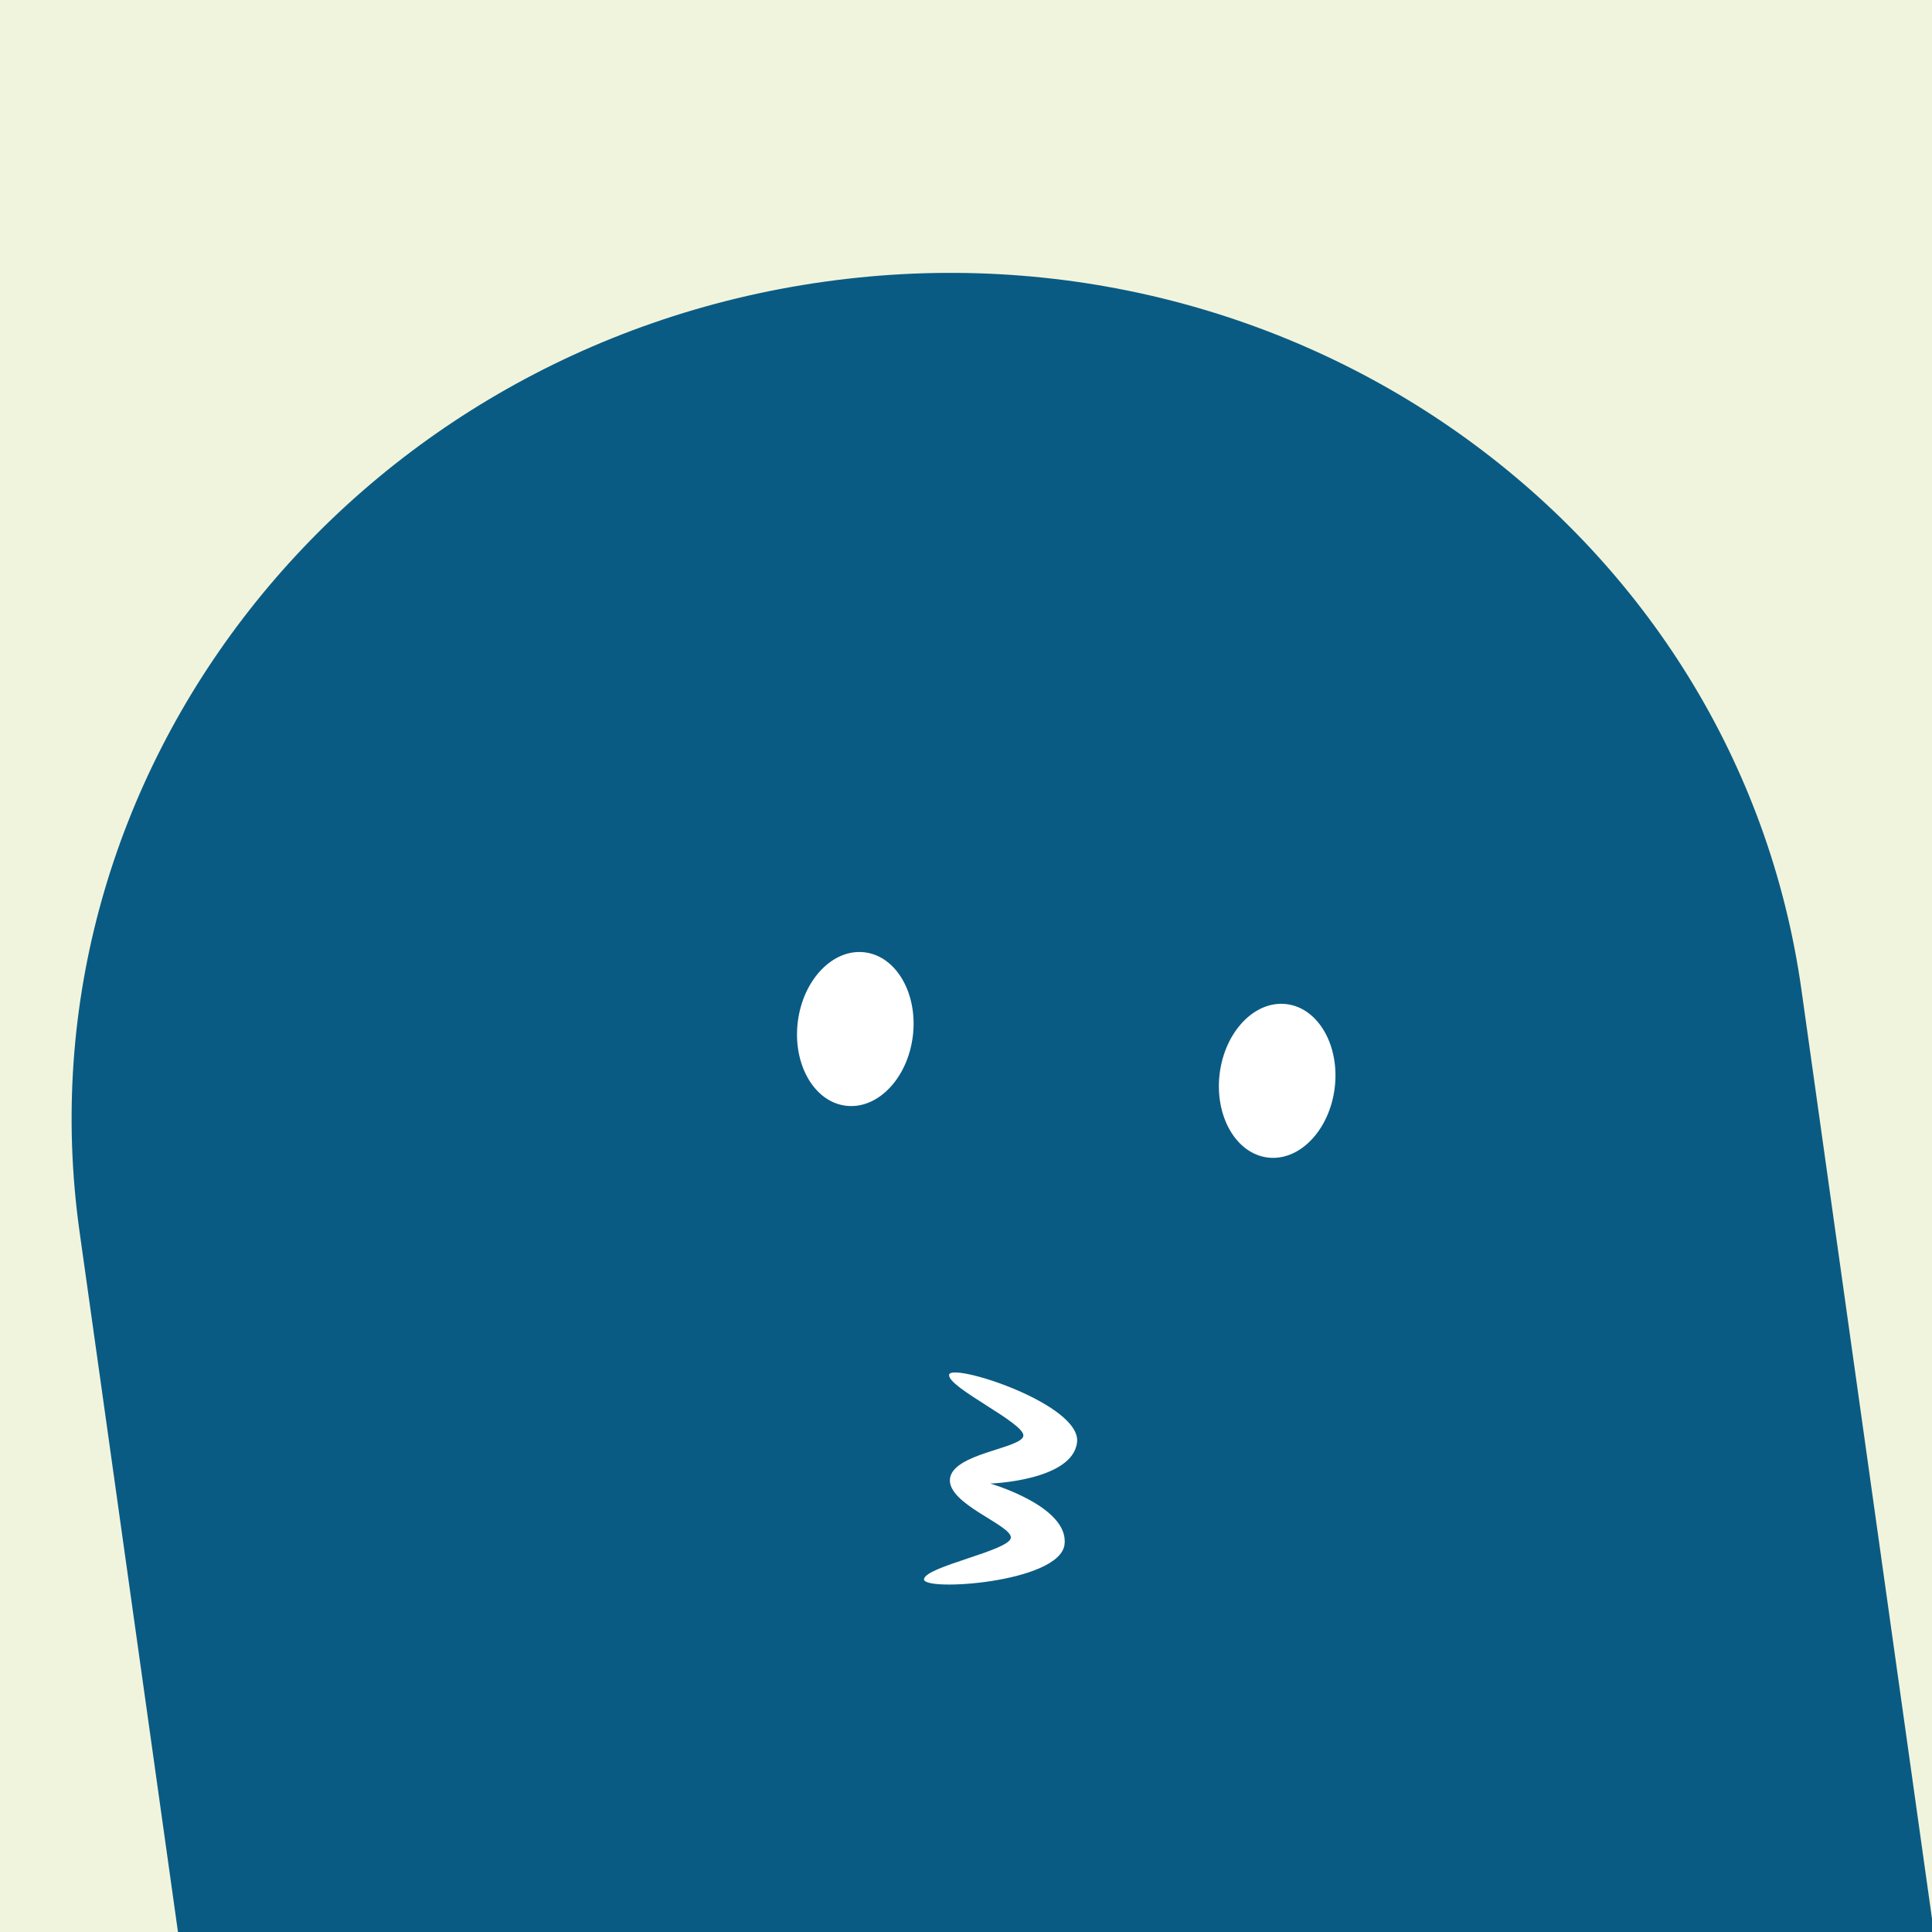
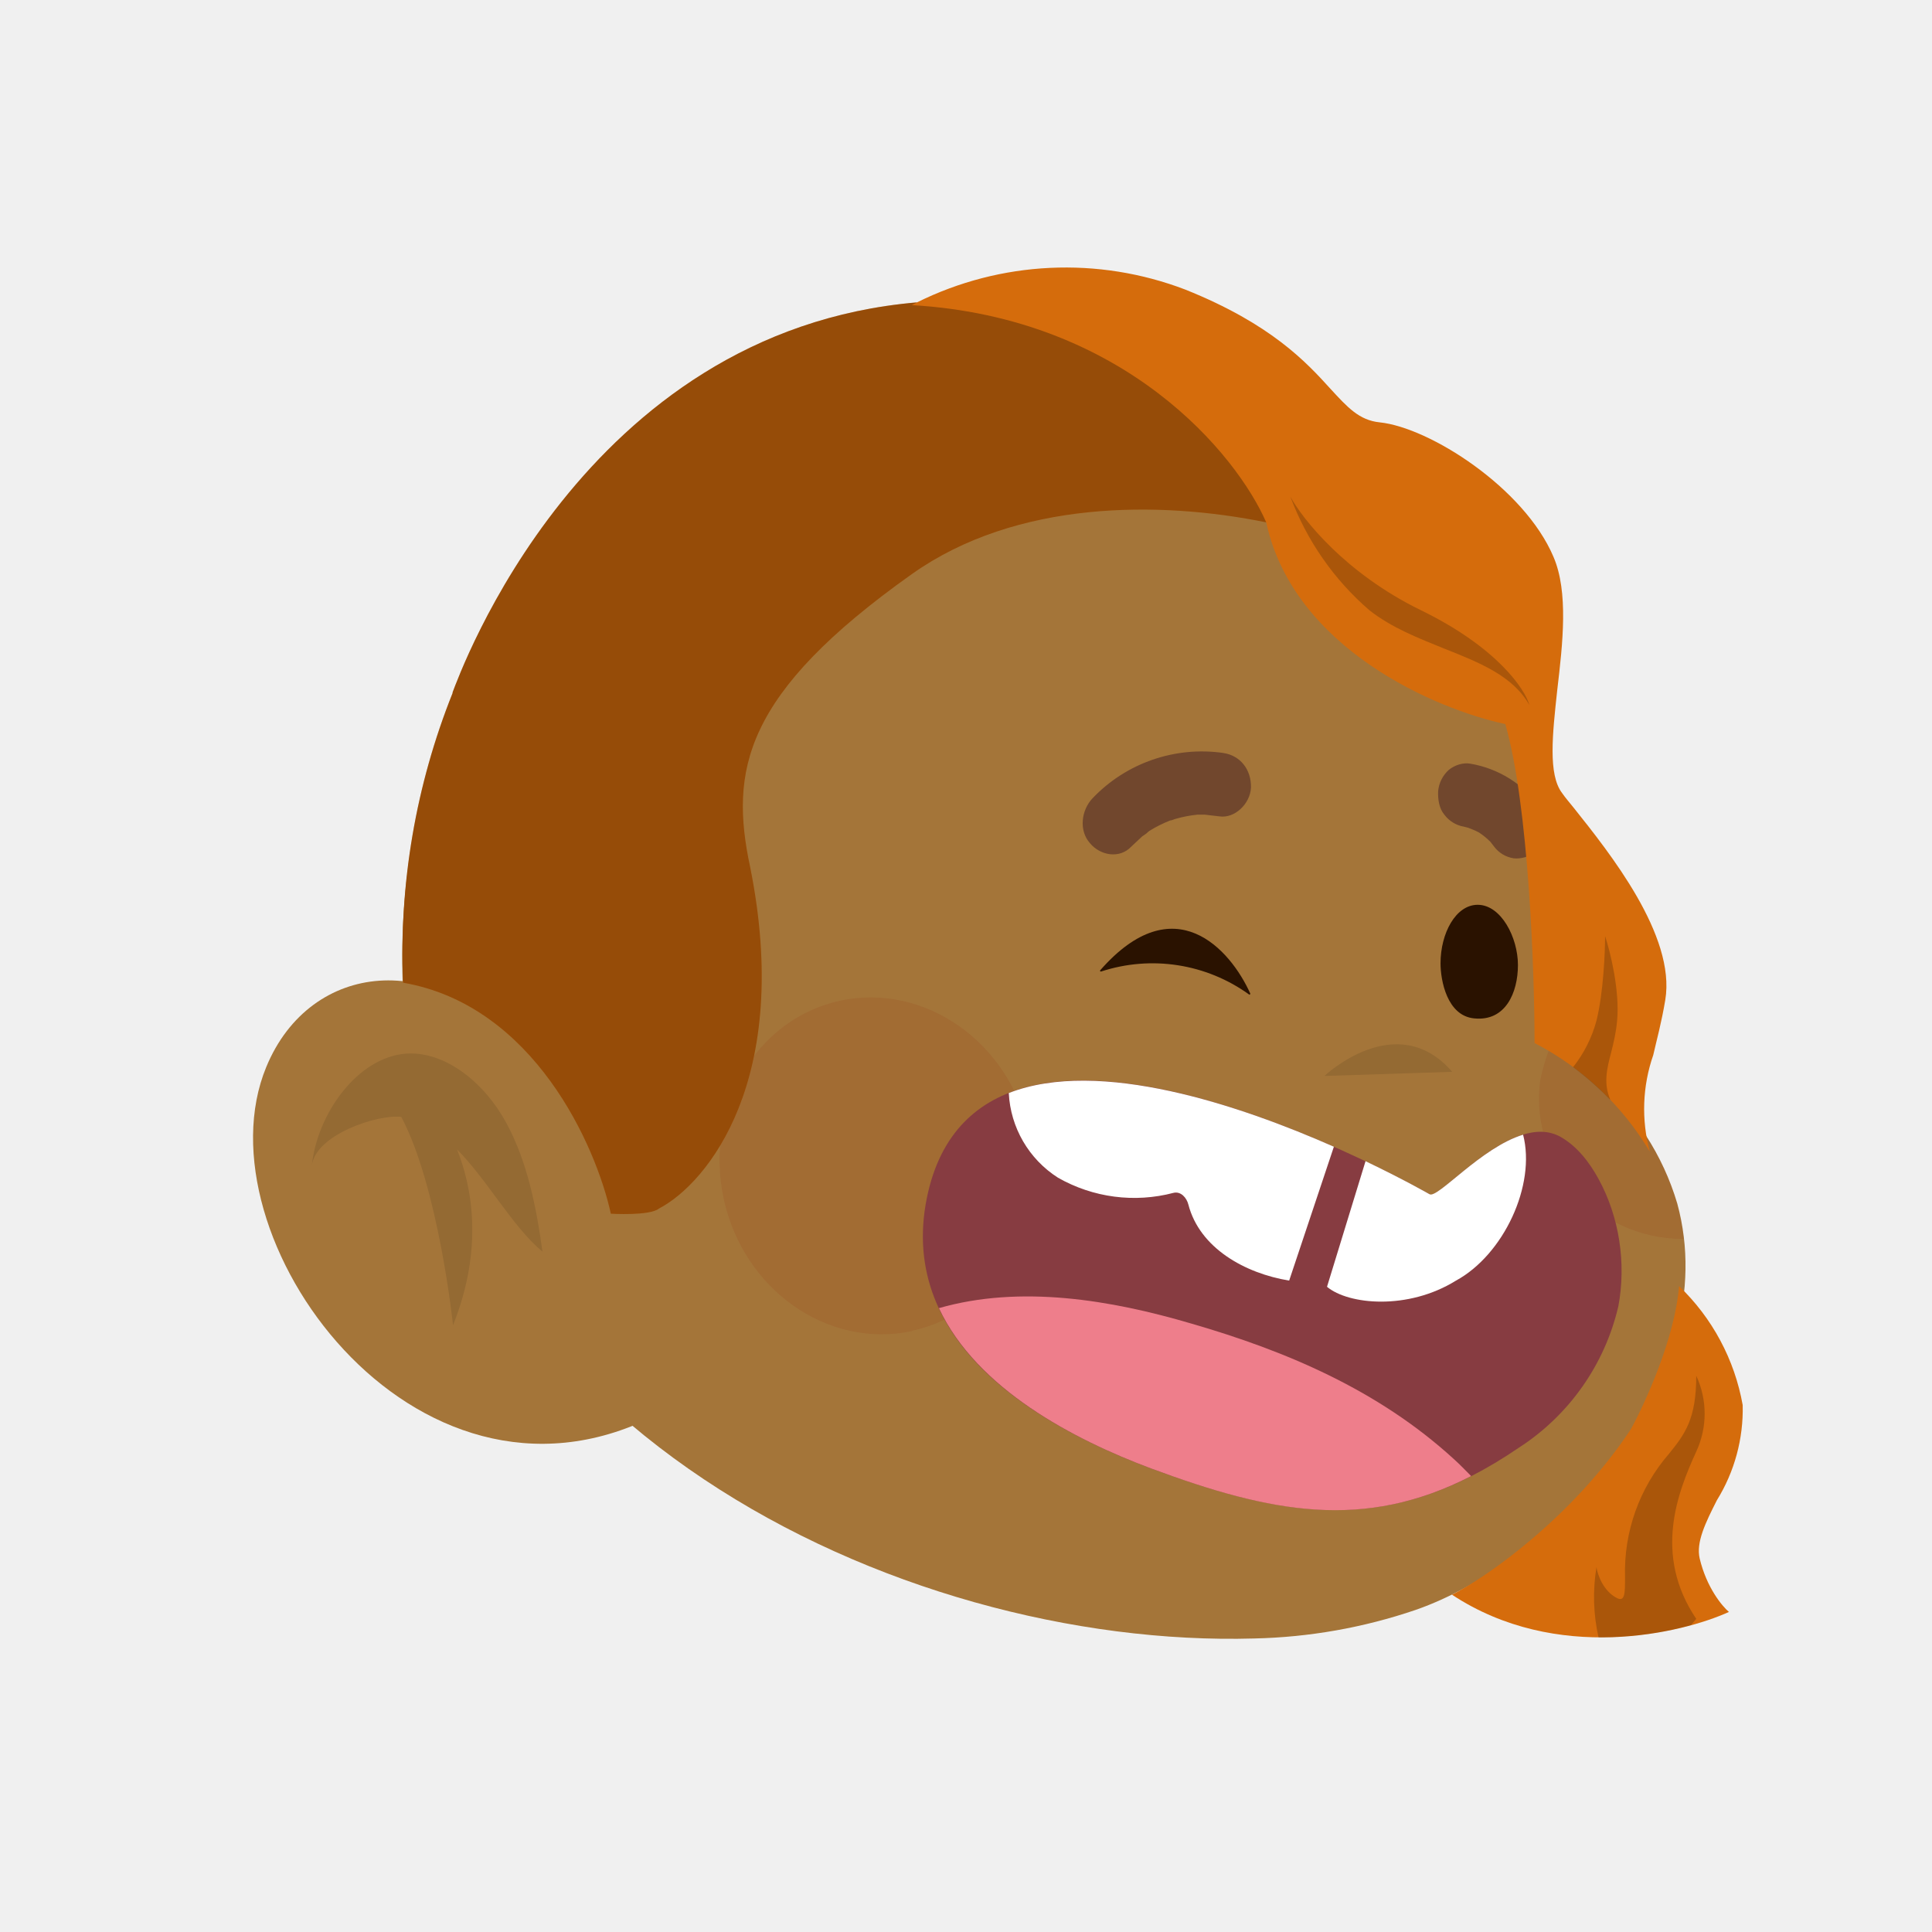
- <svg xmlns="http://www.w3.org/2000/svg" viewBox="0 0 100 100" fill="none" shape-rendering="auto">
+ <svg xmlns="http://www.w3.org/2000/svg" viewBox="0 0 480 480" fill="none" shape-rendering="auto">
  <mask id="viewboxMask">
-     <rect width="100" height="100" rx="0" ry="0" x="0" y="0" fill="#fff" />
+     <rect width="480" height="480" rx="0" ry="0" x="0" y="0" fill="#fff" />
  </mask>
  <g mask="url(#viewboxMask)">
-     <rect fill="#f1f4dc" width="100" height="100" x="0" y="0" />
-     <g transform="translate(1, 4) rotate(-8 50 70)">
-       <path d="M95 53.33C95 29.4 74.85 10 50 10S5 29.4 5 53.33V140h90V53.33Z" fill="#0a5b83" />
-       <g transform="translate(29 33)">
-         <g transform="translate(4, 8) rotate(15 21 21)">
-           <g transform="translate(0 2)">
-             <path d="M13 8c0 2.2-1.34 4-3 4s-3-1.8-3-4 1.34-4 3-4 3 1.8 3 4ZM35 8c0 2.2-1.34 4-3 4s-3-1.8-3-4 1.34-4 3-4 3 1.8 3 4Z" fill="#ffffff" />
-           </g>
-           <g transform="translate(6 26)">
-             <path d="M15.2 3.84c0-.67-4.2-2-4.2-2.67 0-.66 7 .67 7 2.67S13.8 6.5 13.8 6.5s4.2.67 4.2 2.66c0 2-7 3.33-7 2.67 0-.67 4.2-2 4.2-2.67 0-.66-3.5-1.33-3.5-2.66s3.5-2 3.5-2.66Z" fill="#ffffff" />
-           </g>
-         </g>
-       </g>
+     <g transform="matrix(.85775 0 0 .85427 52 47)">
+       <path d="M264 38.6s131.4 20.6 121.4 208.1c0 .7 15.2 10.9 16.4 12a77.1 77.1 0 0 1 23.4 36.3c13.9 51.3-35.7 104.2-75.8 118.2a155 155 0 0 1-46.7 8.3c-103.1 3-239.7-62.7-246.7-191a202.7 202.7 0 0 1 15.1-83.9c0 .1 57.4-142.5 192.9-108Z" fill="#a47539" />
+       <path d="M388.7 248.7a57 57 0 0 0-3.2 10.5 40 40 0 0 0 8.5 30.4 42.3 42.3 0 0 0 33 15.7c-3.2-31.7-29-50.7-38.3-56.6ZM203.5 332c24.4-5.2 39.6-31 33.9-57.5-5.7-26.5-30.2-43.7-54.6-38.5-24.4 5.3-39.5 31-33.8 57.6 5.7 26.5 30.1 43.7 54.5 38.5Z" fill="#DC2400" style="mix-blend-mode:multiply" opacity=".1" />
+       <path opacity=".1" d="M323 257.9s20.9-19.9 37-1.2Z" fill="#000" />
+       <path d="M128.7 356.9C59.3 391.7-3.7 304.4 16.5 255.3c12.9-31.4 50.4-33.8 72.1-5.2a185 185 0 0 1 29.1 59.1" fill="#a47539" />
+       <path opacity=".1" d="M71.5 279c9 9 16.1 22.5 25 30-1.7-12.5-4.3-26-10.4-37.3-6.2-11.6-17.5-21-29-20.3-14.2 1-25.9 17.6-27.4 32.6 1-9 19-15 25.9-14.2 10.8 20.4 15 60.6 15 60.6 9-22.7 5.4-40.7 1-51.5Z" fill="#000" />
    </g>
+     <g transform="matrix(.85472 0 0 .855 19 -17)">
+       <path d="M393.3 367c3 1.7 24.1-24.8 38.2-16.7 4.7 2.7 8.3 7.3 11 12.3 6 11 8 24.4 5.7 36.8a67 67 0 0 1-29 41.2c-37.4 25.5-67 20.7-106.8 6-31.4-11.7-74-35.6-65.2-78.7 15.6-76 146.1-1 146.1-1Z" fill="#873C41" />
+       <path d="M318.9 366.5a44.8 44.8 0 0 1-33.6-4.4 31 31 0 0 1-14.3-24.6c26.3-10.3 67.3 3.6 94.5 15.6l-13 38.9c-12.8-2.1-26-9.4-29.3-22.1-.5-2-2.2-3.9-4.3-3.4ZM420.5 349.6c3.8 14.7-5.7 34.9-19.5 42.4-14 8.7-31.3 7-37.5 1.8l11.2-36.5c11.3 5.4 18.6 9.6 18.6 9.6 2.3 1.4 15-13.6 27.2-17.3Z" fill="#fff" />
+       <path d="M400.3 443.8c-22-20.1-48.9-31.4-76.2-39.3-23.4-6.9-49.7-11.3-73.4-4.5 11 23.5 39.2 38.2 61.7 46.6 34.8 12.9 61.8 18.2 93 2.2-1.7-1.7-3.3-3.4-5.1-5Z" fill="#EE7E8B" />
+     </g>
+     <g transform="matrix(.85472 0 0 .855 19 -17)">
+       <path d="M340.9 308.9a48 48 0 0 0-43.1-6.7c-.2 0-.4-.2-.2-.4 21.5-24.5 37.8-6.1 43.6 6.8 0 .2-.2.4-.3.3ZM419 300.3c0 8-3.6 16.5-12.8 15.5-7.8-.8-9.7-11-9.7-16 0-8.7 4.4-17 10.8-17 6.8 0 11.7 9.5 11.7 17.5Z" fill="#2A1200" />
+       <path d="M333.5 238.7a43.9 43.9 0 0 0-38.2 13.2c-3.2 3.4-4 9.3-.7 13 3 3.6 8.6 4.6 12 1l3.2-3c.4-.3 1.3-.8 1.6-1.2l.5-.4a37.7 37.7 0 0 1 6-3c.5 0 1.2-.4 1.7-.5a35.6 35.6 0 0 1 6.3-1.2h2l4.3.5c4.4.7 9-3.6 9.2-8.4.1-5.3-3.2-9.3-8-10ZM425.4 254.4a31.4 31.4 0 0 0-20.2-12.6c-2.1-.4-4.6.4-6.3 1.8a9.5 9.5 0 0 0-3.1 6.2c-.1 2.4.3 5 1.8 6.8a9 9 0 0 0 5.7 3.5l1.2.3c1 .4 2.1.8 3.2 1.4 1.2.8 2.3 1.7 3.3 2.7l1 1.3a8.8 8.8 0 0 0 5.8 3.5c2 .2 4.6-.4 6.2-2 1.7-1.5 3-3.6 3.2-6 .1-2.5-.4-5-1.8-7Z" fill="#71472D" />
+     </g>
+     <g transform="matrix(.85472 0 0 .85667 18 -15)">
+       <path d="M347 169c8 36.8 49.7 54.3 69.5 58.5 6.8 23.6 8.5 71.8 8.5 92.5a83.8 83.8 0 0 1 33.5 31.5 47.4 47.4 0 0 1 1-28c1-4.4 2.4-9.4 3.5-16 3.1-18.7-16.3-42.8-26.6-55.7-1.3-1.6-2.5-3-3.4-4.3-4.1-5.4-2.8-17-1.4-29.9 1.6-13.5 3.3-28.4-1.1-38.6-8.5-20-36-37.5-50.5-39-6-.6-9.4-4.4-14.3-9.7-7-7.7-17.2-18.8-42.2-28.8a97.5 97.5 0 0 0-78 3.7c-97.4 8.3-133 108-135 113.1v.2a203.1 203.1 0 0 0-14.4 84c38.1 6.6 56.1 47.4 60.4 67 0 0 11.3.7 14-1.5 14-7.3 38.9-37.4 26.5-99-6-28-2-50.3 47-85 30.4-21.5 72-21.3 103-15ZM453 432c4-7.3 12.8-26.3 14-41.5a63 63 0 0 1 18.5 34.5 50 50 0 0 1-7.5 27.6c-3.3 6.5-6.1 12.2-5 16.9 2 8.4 6.5 13.8 8.5 15.5-13.7 6.2-50.1 15-80.5-5 10-5 35-22.4 52-48Z" fill="#d56c0c" />
+       <path d="M347 169c-8.5-19.5-41-59.4-103-63l1.5-.8c-97.4 8.3-133 108-135 113.1v.2a203.1 203.1 0 0 0-14.4 84c38.1 6.6 56.1 47.4 60.4 67 0 0 11.3.7 14-1.5 14-7.3 38.9-37.4 26.5-99-6-28-2-50.3 47-85 30.4-21.5 72-21.3 103-15Z" fill="#000" fill-opacity=".3" />
+       <path d="M447 336.4c-2-4.7-1-8.9.3-13.8.7-2.8 1.4-5.7 1.7-9.1.8-8.8-2-20-3.5-24.5 0 4.8-.5 16.5-2.5 24.5a37.2 37.2 0 0 1-6.8 13.5c4 3 7.7 6.3 10.7 9.4ZM470.5 488.8l1.5-1.8c-12.5-18.5-5.5-36.5 0-48.5a26 26 0 0 0 0-22c0 12.6-3.3 16.9-7.9 22.6a52.1 52.1 0 0 0-12.8 35.8c0 4.6 0 7.2-2.3 6.1-4-2-5.7-6.8-6-9a53 53 0 0 0 .6 20.4c10.2 0 19.5-1.5 27-3.6ZM377 194.5a80.9 80.9 0 0 1-23-33c3.5 6.5 16 22.3 38 33s30.2 22.8 31.5 27.5c-4.7-8.4-14.4-12.3-24.8-16.4-7.4-3-15.2-6-21.7-11.1Z" style="mix-blend-mode:multiply" fill="#000" fill-opacity=".2" />
+     </g>
+     <g transform="matrix(.85472 0 0 .85667 14 -12)" />
  </g>
</svg>
